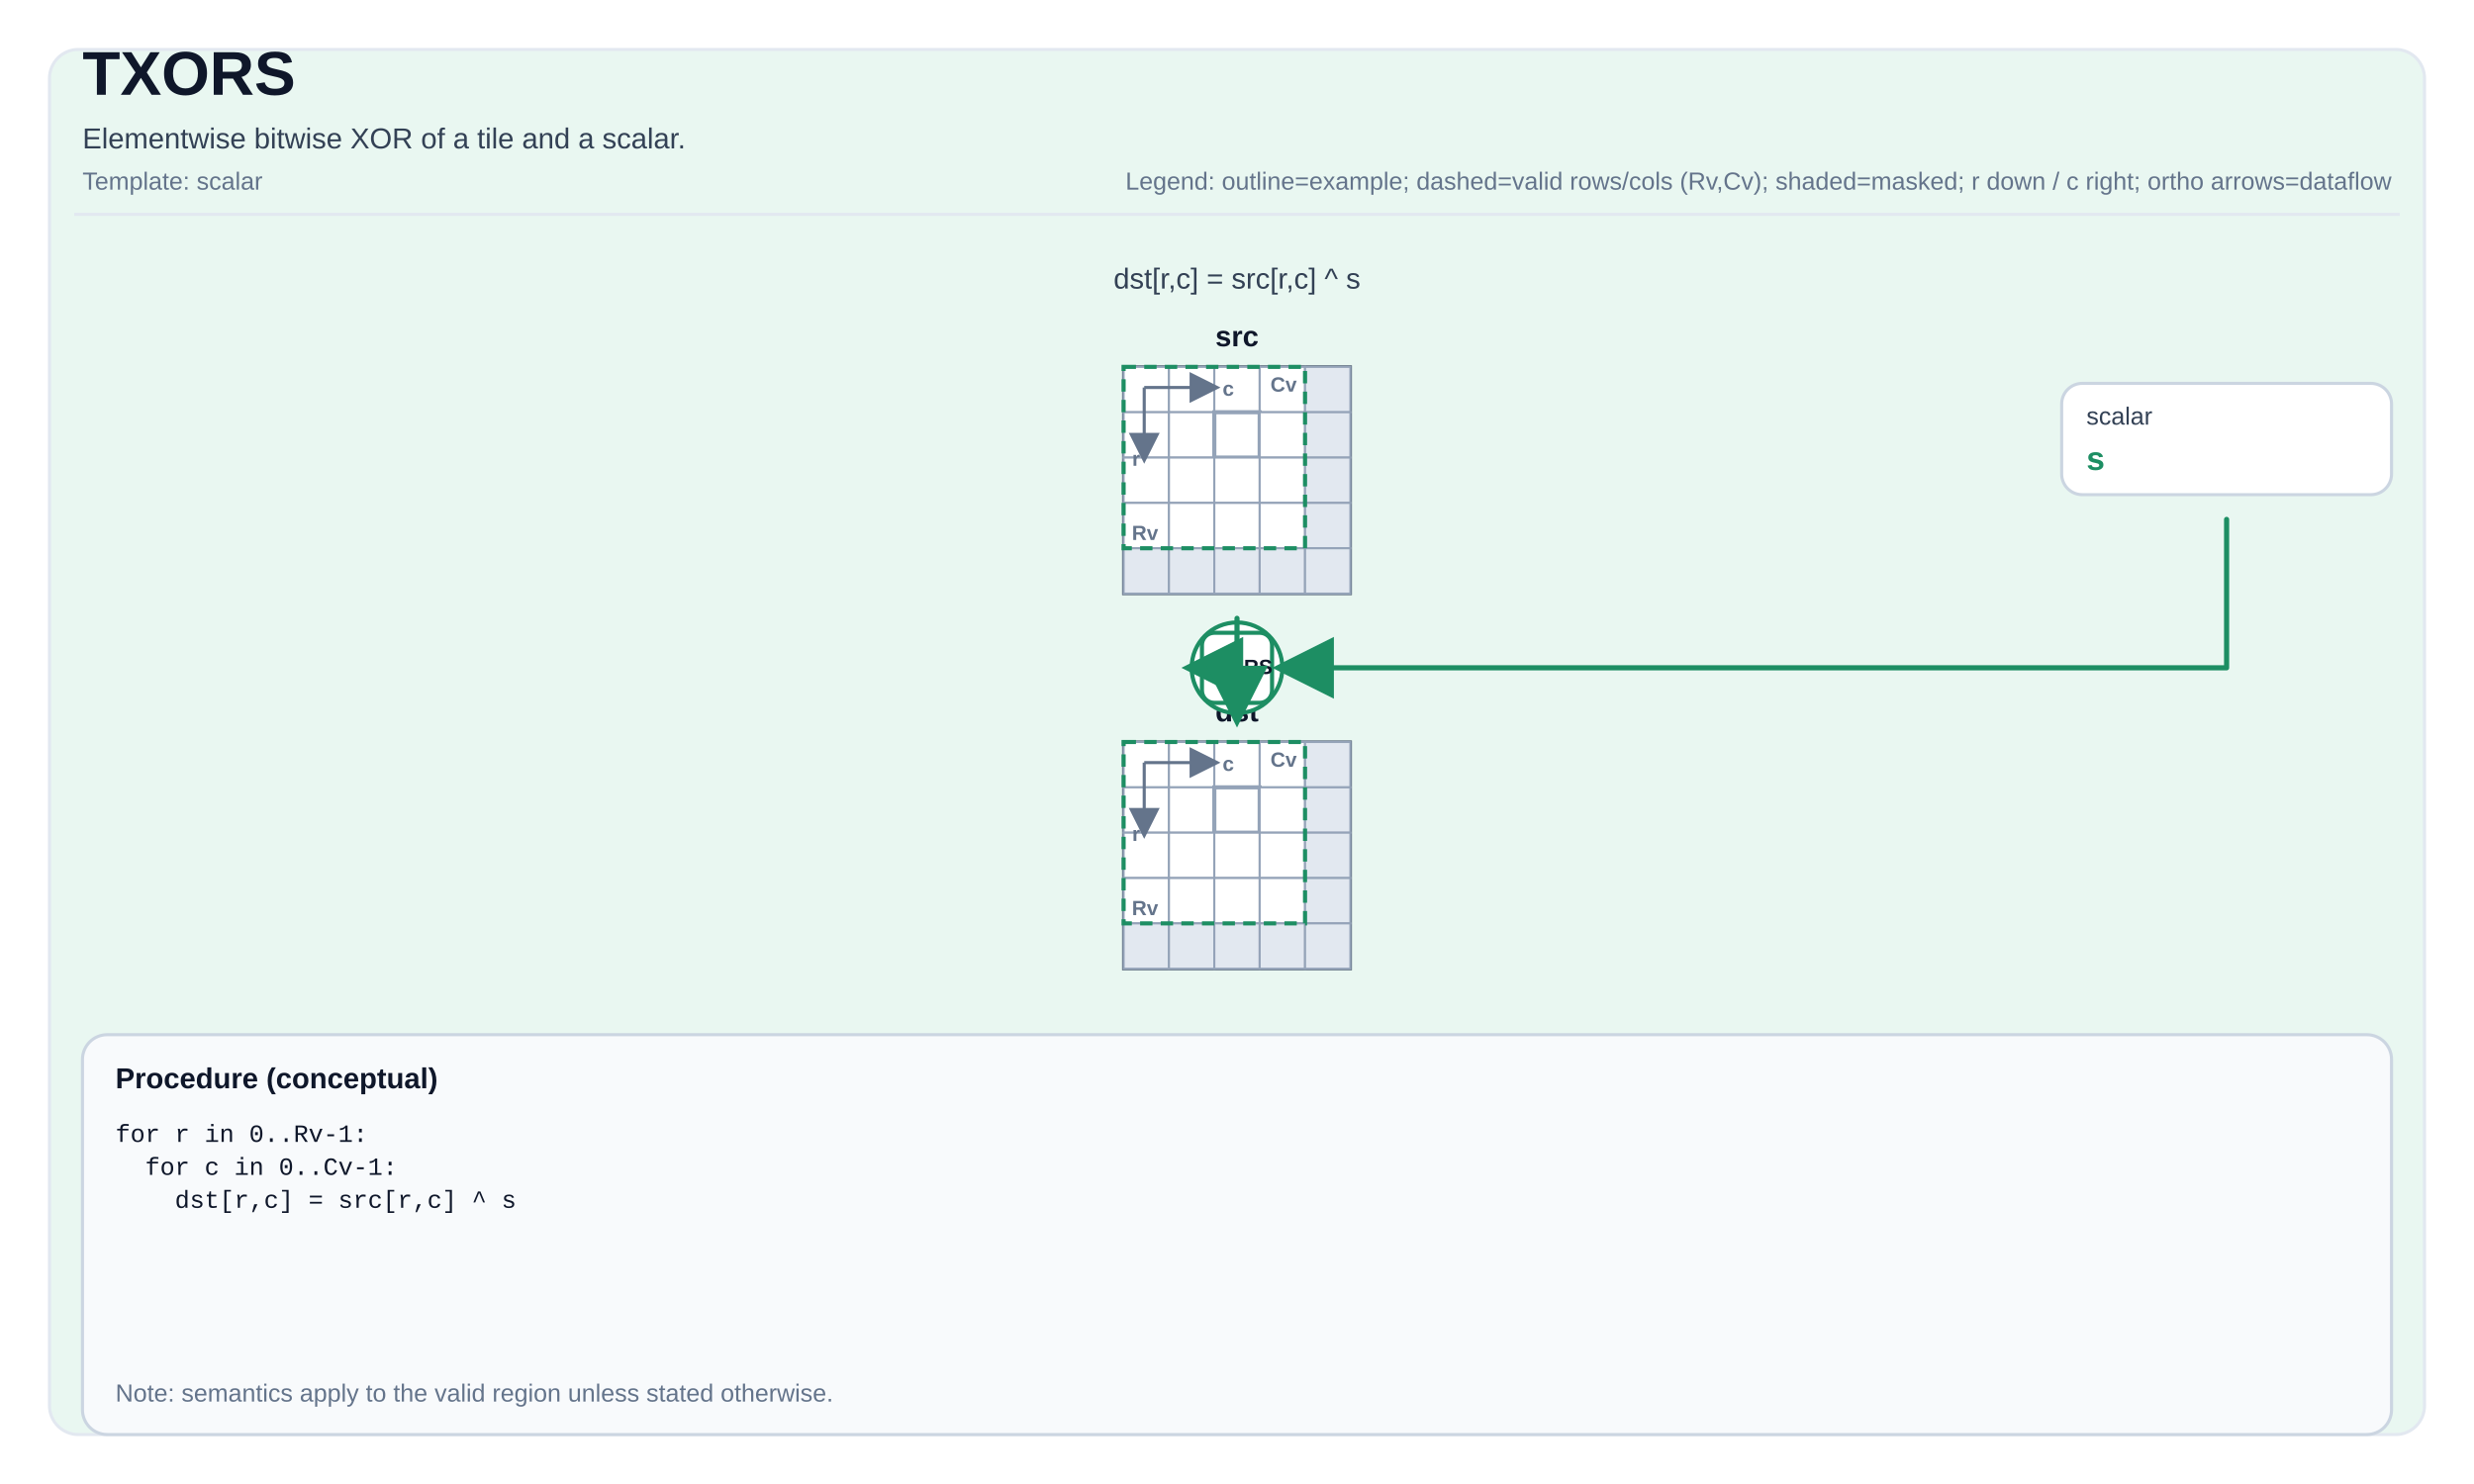
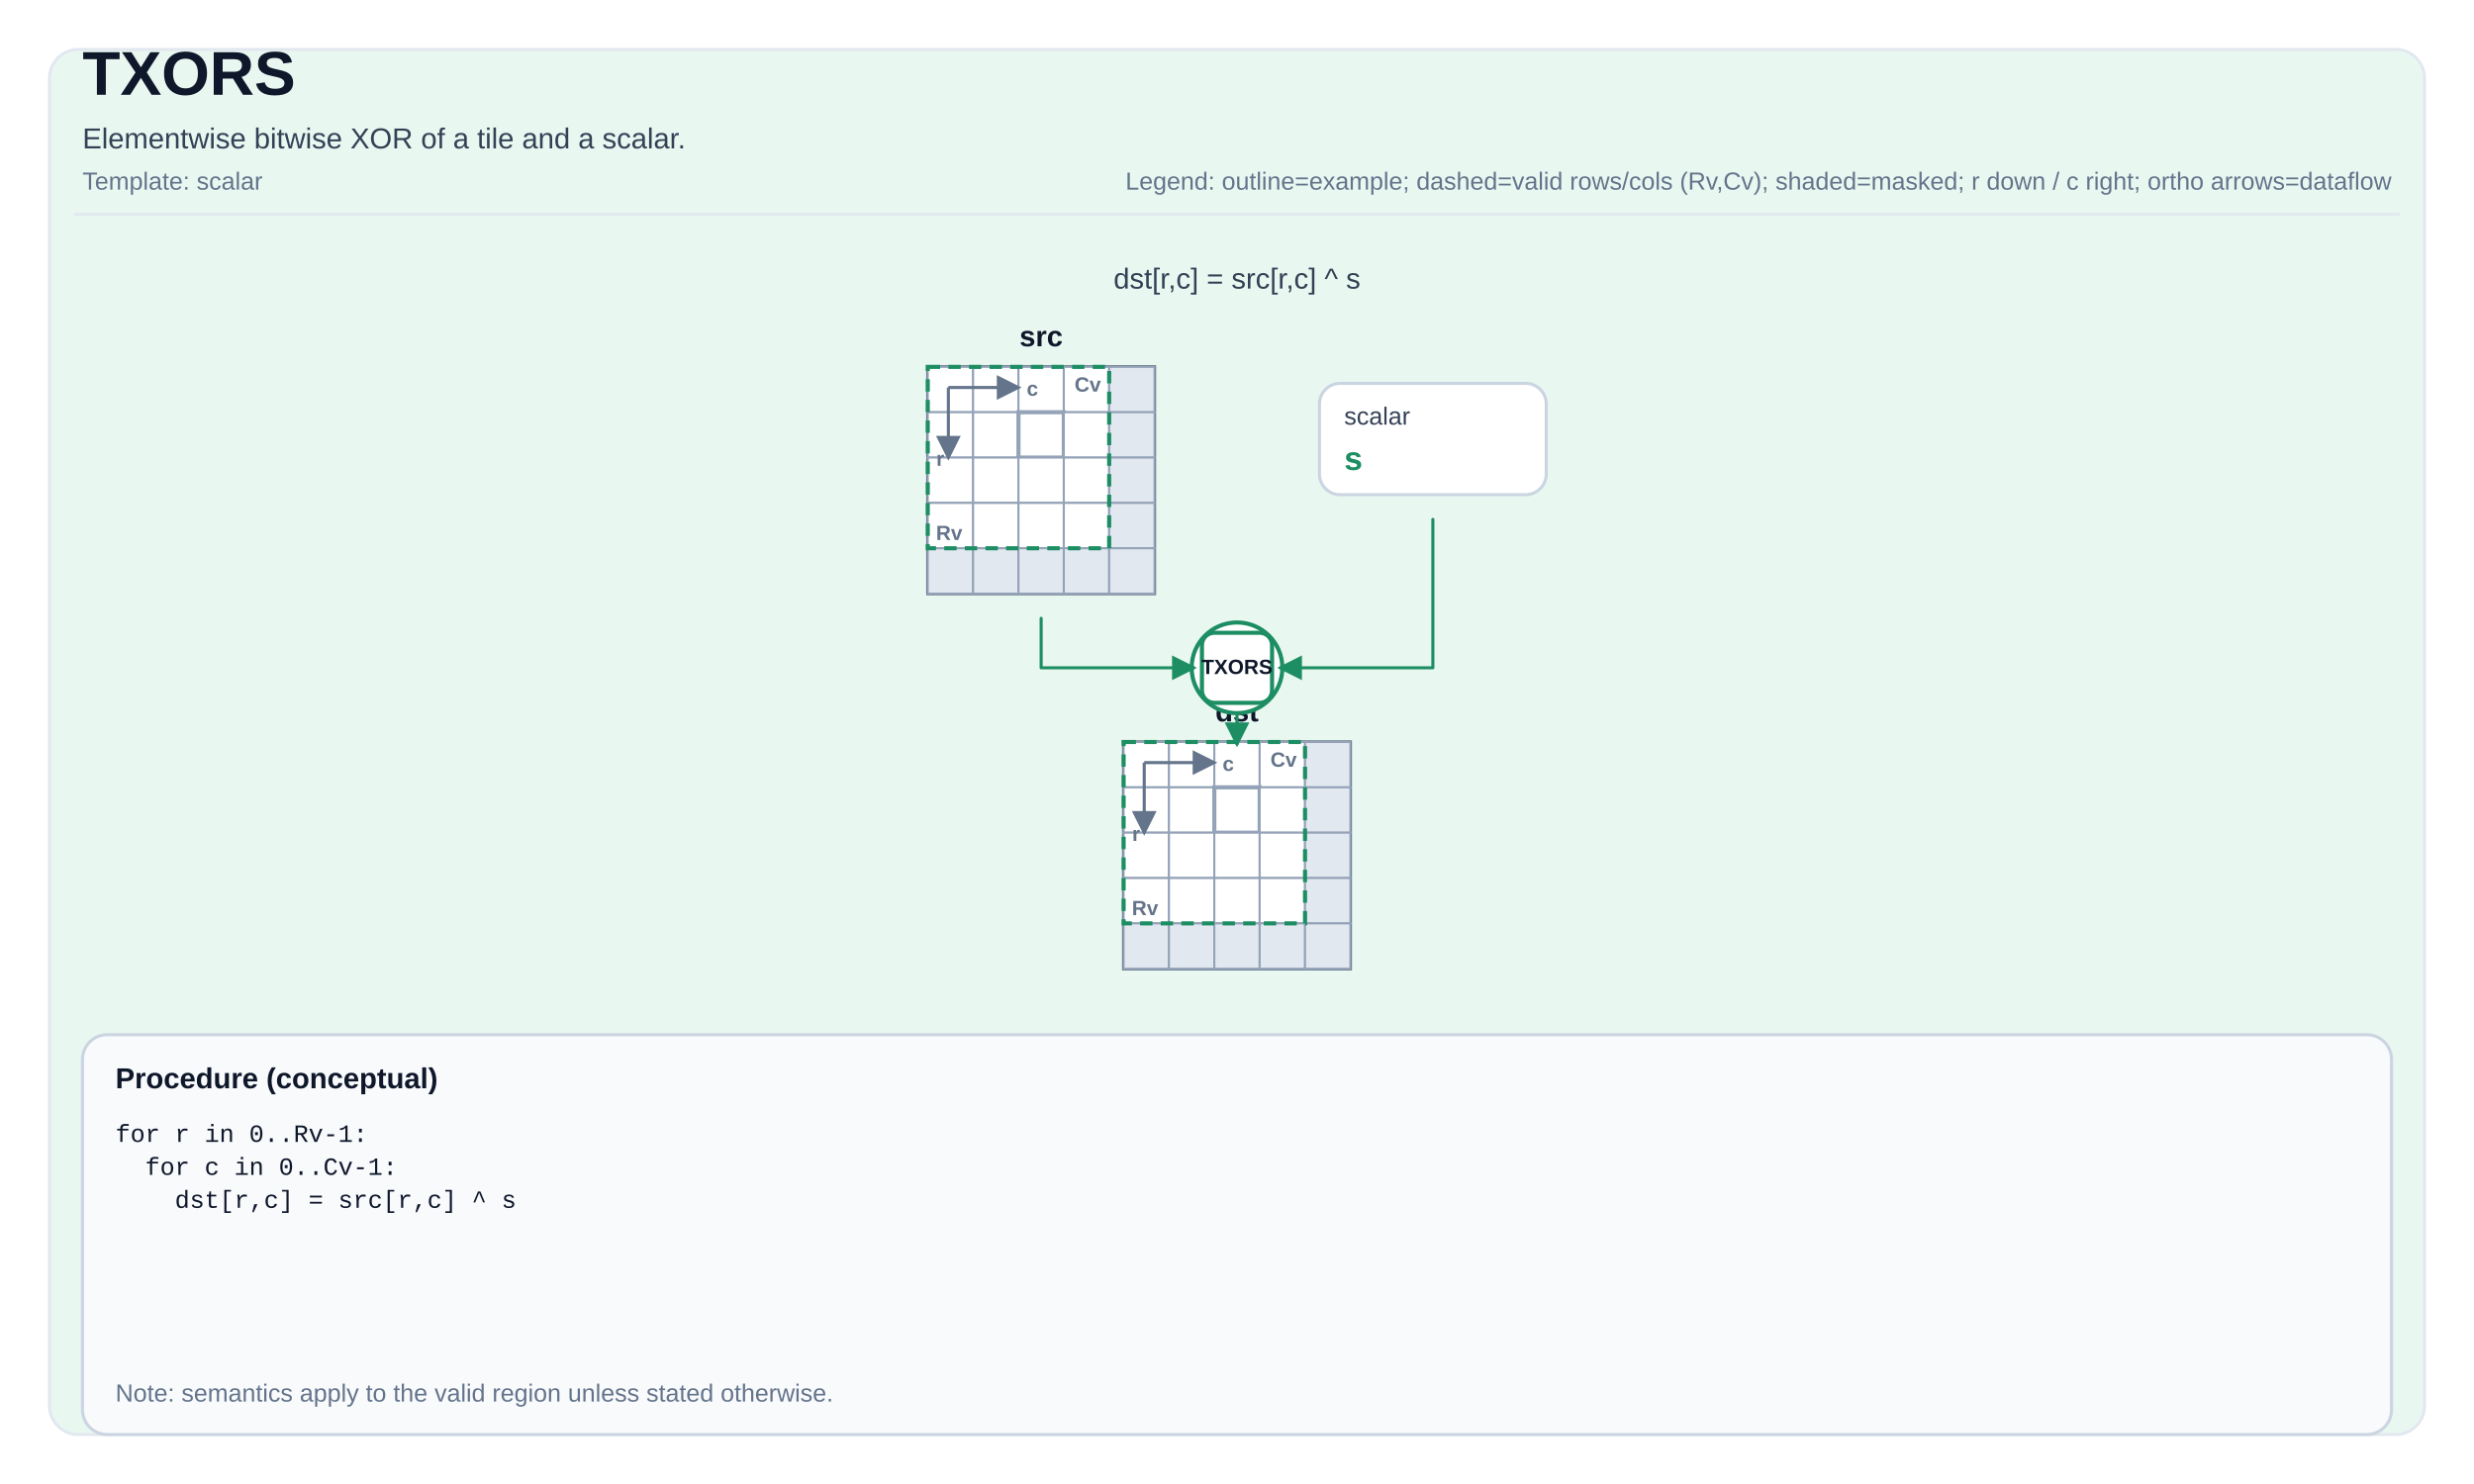
<svg xmlns="http://www.w3.org/2000/svg" width="1200" height="720" viewBox="0 0 1200 720" role="img" aria-label="TXORS tile operation diagram">
  <defs>
-     <marker id="arrow" markerWidth="12" markerHeight="12" refX="10" refY="6" orient="auto">
-       <path d="M0,0 L0,12 L12,6 z" fill="#1D8E63" />
+     <marker id="arrow" markerWidth="8" markerHeight="8" refX="7" refY="4" orient="auto">
+       <path d="M0,0 L0,8 L8,4 z" fill="#1D8E63" />
    </marker>
-     <marker id="axisArrow" markerWidth="10" markerHeight="10" refX="8" refY="5" orient="auto">
-       <path d="M0,0 L0,10 L10,5 z" fill="#64748b" />
+     <marker id="axisArrow" markerWidth="8" markerHeight="8" refX="7" refY="4" orient="auto">
+       <path d="M0,0 L0,8 L8,4 z" fill="#64748b" />
    </marker>
  </defs>
  <style>
svg { font-family: Arial, Helvetica, sans-serif; }
.title { font-size: 30px; font-weight: 700; fill: #0f172a; }
.subtitle { font-size: 14px; fill: #334155; }
.meta { font-size: 12px; fill: #64748b; }
.frame { fill: white; }
.panel { fill: #E9F7F1; stroke: #e2e8f0; stroke-width: 1.5; rx: 14; }
.tileLabel { font-size: 14px; font-weight: 700; fill: #0f172a; }
.tileBorder { fill: none; stroke: #475569; stroke-width: 1.5; }
.cell { fill: #ffffff; stroke: #94a3b8; stroke-width: 1; }
.cellMasked { fill: #e2e8f0; }
.cellHL { stroke-width: 2; }
.cellText { font-family: ui-monospace, SFMono-Regular, Menlo, Monaco, Consolas, 'Liberation Mono', 'Courier New', monospace; font-size: 10px; fill: #0f172a; }
- .arrow { stroke-width: 2.5; fill: none; stroke-linejoin: round; stroke-linecap: round; }
+ .arrow { stroke-width: 1.5; fill: none; stroke-linejoin: round; stroke-linecap: round; }
.axisLine { stroke: #64748b; stroke-width: 1.5; fill: none; }
.axisText { font-size: 10px; fill: #64748b; font-weight: 700; }
.opCircle { fill: #ffffff; stroke-width: 2; }
.opRect { fill: #ffffff; stroke-width: 2; }
.opText { font-size: 10px; font-weight: 800; fill: #0f172a; }
.procBox { fill: #f8fafc; stroke: #cbd5e1; stroke-width: 1.5; rx: 12; }
.procTitle { font-size: 14px; font-weight: 700; fill: #0f172a; }
.procText { font-family: ui-monospace, SFMono-Regular, Menlo, Monaco, Consolas, 'Liberation Mono', 'Courier New', monospace; font-size: 12px; fill: #0f172a; }
.smallLabel { font-size: 12px; fill: #334155; }
.scalarBox { fill: #ffffff; stroke: #cbd5e1; stroke-width: 1.5; }
.scalarValue { font-size: 16px; font-weight: 700; }
.validBox { fill: none; stroke-width: 2; stroke-dasharray: 6 4; }
</style>
  <rect x="0" y="0" width="1200" height="720" class="frame" />
  <rect x="24" y="24" width="1152" height="672" class="panel" />
  <text x="40" y="46" class="title">TXORS</text>
  <text x="40" y="72" class="subtitle">Elementwise bitwise XOR of a tile and a scalar.</text>
  <text x="40" y="92" class="meta">Template: scalar</text>
  <text x="1160" y="92" class="meta" text-anchor="end">Legend: outline=example; dashed=valid rows/cols (Rv,Cv); shaded=masked; r down / c right; ortho arrows=dataflow</text>
  <line x1="36" y1="104" x2="1164" y2="104" stroke="#e2e8f0" stroke-width="1.5" />
  <text x="600" y="140" class="subtitle" text-anchor="middle" fill="#1D8E63">dst[r,c] = src[r,c] ^ s</text>
-   <text x="600" y="168" class="tileLabel" text-anchor="middle">src</text>
-   <rect x="545" y="178" width="110" height="110" class="tileBorder" />
-   <rect x="545" y="178" width="22" height="22" class="cell" />
-   <rect x="567" y="178" width="22" height="22" class="cell" />
-   <rect x="589" y="178" width="22" height="22" class="cell" />
-   <rect x="611" y="178" width="22" height="22" class="cell" />
-   <rect x="633" y="178" width="22" height="22" class="cell cellMasked" />
-   <rect x="545" y="200" width="22" height="22" class="cell" />
-   <rect x="567" y="200" width="22" height="22" class="cell" />
-   <rect x="589" y="200" width="22" height="22" class="cell cellHL" stroke="#1D8E63" />
-   <rect x="611" y="200" width="22" height="22" class="cell" />
-   <rect x="633" y="200" width="22" height="22" class="cell cellMasked" />
-   <rect x="545" y="222" width="22" height="22" class="cell" />
-   <rect x="567" y="222" width="22" height="22" class="cell" />
-   <rect x="589" y="222" width="22" height="22" class="cell" />
-   <rect x="611" y="222" width="22" height="22" class="cell" />
-   <rect x="633" y="222" width="22" height="22" class="cell cellMasked" />
-   <rect x="545" y="244" width="22" height="22" class="cell" />
-   <rect x="567" y="244" width="22" height="22" class="cell" />
-   <rect x="589" y="244" width="22" height="22" class="cell" />
-   <rect x="611" y="244" width="22" height="22" class="cell" />
-   <rect x="633" y="244" width="22" height="22" class="cell cellMasked" />
-   <rect x="545" y="266" width="22" height="22" class="cell cellMasked" />
-   <rect x="567" y="266" width="22" height="22" class="cell cellMasked" />
-   <rect x="589" y="266" width="22" height="22" class="cell cellMasked" />
-   <rect x="611" y="266" width="22" height="22" class="cell cellMasked" />
-   <rect x="633" y="266" width="22" height="22" class="cell cellMasked" />
-   <rect x="545" y="178" width="88" height="88" class="validBox" stroke="#1D8E63" />
-   <text x="549" y="262" class="axisText">Rv</text>
-   <text x="629" y="190" class="axisText" text-anchor="end">Cv</text>
-   <path d="M 555 188 L 589 188" class="axisLine" marker-end="url(#axisArrow)" />
-   <path d="M 555 188 L 555 222" class="axisLine" marker-end="url(#axisArrow)" />
-   <text x="593" y="192" class="axisText">c</text>
-   <text x="553" y="226" class="axisText" text-anchor="end">r</text>
-   <rect x="1000" y="186" width="160" height="54" rx="10" class="scalarBox" />
-   <text x="1012" y="206" class="smallLabel">scalar</text>
-   <text x="1012" y="228" class="scalarValue" fill="#1D8E63">s</text>
+   <text x="505" y="168" class="tileLabel" text-anchor="middle">src</text>
+   <rect x="450" y="178" width="110" height="110" class="tileBorder" />
+   <rect x="450" y="178" width="22" height="22" class="cell" />
+   <rect x="472" y="178" width="22" height="22" class="cell" />
+   <rect x="494" y="178" width="22" height="22" class="cell" />
+   <rect x="516" y="178" width="22" height="22" class="cell" />
+   <rect x="538" y="178" width="22" height="22" class="cell cellMasked" />
+   <rect x="450" y="200" width="22" height="22" class="cell" />
+   <rect x="472" y="200" width="22" height="22" class="cell" />
+   <rect x="494" y="200" width="22" height="22" class="cell cellHL" stroke="#1D8E63" />
+   <rect x="516" y="200" width="22" height="22" class="cell" />
+   <rect x="538" y="200" width="22" height="22" class="cell cellMasked" />
+   <rect x="450" y="222" width="22" height="22" class="cell" />
+   <rect x="472" y="222" width="22" height="22" class="cell" />
+   <rect x="494" y="222" width="22" height="22" class="cell" />
+   <rect x="516" y="222" width="22" height="22" class="cell" />
+   <rect x="538" y="222" width="22" height="22" class="cell cellMasked" />
+   <rect x="450" y="244" width="22" height="22" class="cell" />
+   <rect x="472" y="244" width="22" height="22" class="cell" />
+   <rect x="494" y="244" width="22" height="22" class="cell" />
+   <rect x="516" y="244" width="22" height="22" class="cell" />
+   <rect x="538" y="244" width="22" height="22" class="cell cellMasked" />
+   <rect x="450" y="266" width="22" height="22" class="cell cellMasked" />
+   <rect x="472" y="266" width="22" height="22" class="cell cellMasked" />
+   <rect x="494" y="266" width="22" height="22" class="cell cellMasked" />
+   <rect x="516" y="266" width="22" height="22" class="cell cellMasked" />
+   <rect x="538" y="266" width="22" height="22" class="cell cellMasked" />
+   <rect x="450" y="178" width="88" height="88" class="validBox" stroke="#1D8E63" />
+   <text x="454" y="262" class="axisText">Rv</text>
+   <text x="534" y="190" class="axisText" text-anchor="end">Cv</text>
+   <path d="M 460 188 L 494 188" class="axisLine" marker-end="url(#axisArrow)" />
+   <path d="M 460 188 L 460 222" class="axisLine" marker-end="url(#axisArrow)" />
+   <text x="498" y="192" class="axisText">c</text>
+   <text x="458" y="226" class="axisText" text-anchor="end">r</text>
+   <rect x="640" y="186" width="110" height="54" rx="10" class="scalarBox" />
+   <text x="652" y="206" class="smallLabel">scalar</text>
+   <text x="652" y="228" class="scalarValue" fill="#1D8E63">s</text>
  <text x="600" y="350" class="tileLabel" text-anchor="middle">dst</text>
  <rect x="545" y="360" width="110" height="110" class="tileBorder" />
  <rect x="545" y="360" width="22" height="22" class="cell" />
  <rect x="567" y="360" width="22" height="22" class="cell" />
  <rect x="589" y="360" width="22" height="22" class="cell" />
  <rect x="611" y="360" width="22" height="22" class="cell" />
  <rect x="633" y="360" width="22" height="22" class="cell cellMasked" />
  <rect x="545" y="382" width="22" height="22" class="cell" />
  <rect x="567" y="382" width="22" height="22" class="cell" />
  <rect x="589" y="382" width="22" height="22" class="cell cellHL" stroke="#1D8E63" />
  <rect x="611" y="382" width="22" height="22" class="cell" />
  <rect x="633" y="382" width="22" height="22" class="cell cellMasked" />
  <rect x="545" y="404" width="22" height="22" class="cell" />
  <rect x="567" y="404" width="22" height="22" class="cell" />
  <rect x="589" y="404" width="22" height="22" class="cell" />
  <rect x="611" y="404" width="22" height="22" class="cell" />
  <rect x="633" y="404" width="22" height="22" class="cell cellMasked" />
  <rect x="545" y="426" width="22" height="22" class="cell" />
  <rect x="567" y="426" width="22" height="22" class="cell" />
  <rect x="589" y="426" width="22" height="22" class="cell" />
  <rect x="611" y="426" width="22" height="22" class="cell" />
  <rect x="633" y="426" width="22" height="22" class="cell cellMasked" />
  <rect x="545" y="448" width="22" height="22" class="cell cellMasked" />
  <rect x="567" y="448" width="22" height="22" class="cell cellMasked" />
  <rect x="589" y="448" width="22" height="22" class="cell cellMasked" />
  <rect x="611" y="448" width="22" height="22" class="cell cellMasked" />
  <rect x="633" y="448" width="22" height="22" class="cell cellMasked" />
  <rect x="545" y="360" width="88" height="88" class="validBox" stroke="#1D8E63" />
  <text x="549" y="444" class="axisText">Rv</text>
  <text x="629" y="372" class="axisText" text-anchor="end">Cv</text>
  <path d="M 555 370 L 589 370" class="axisLine" marker-end="url(#axisArrow)" />
  <path d="M 555 370 L 555 404" class="axisLine" marker-end="url(#axisArrow)" />
  <text x="593" y="374" class="axisText">c</text>
  <text x="553" y="408" class="axisText" text-anchor="end">r</text>
  <circle cx="600" cy="324" r="22" class="opCircle" stroke="#1D8E63" />
  <rect x="583" y="307" width="34" height="34" rx="6" class="opRect" stroke="#1D8E63" />
  <text x="600" y="327.0" class="opText" font-size="10px" text-anchor="middle">TXORS</text>
-   <path d="M 600 300 L 600 324 L 578 324 L 578 324" class="arrow" stroke="#1D8E63" marker-end="url(#arrow)" />
-   <path d="M 1080 252 L 1080 324 L 622 324 L 622 324" class="arrow" stroke="#1D8E63" marker-end="url(#arrow)" />
-   <path d="M 600 346 L 600 347 L 600 347 L 600 348" class="arrow" stroke="#1D8E63" marker-end="url(#arrow)" />
+   <path d="M 505 300 L 505 324 L 579 324" class="arrow" stroke="#1D8E63" marker-end="url(#arrow)" />
+   <path d="M 695 252 L 695 324 L 621 324" class="arrow" stroke="#1D8E63" marker-end="url(#arrow)" />
+   <path d="M 600 346 L 600 361" class="arrow" stroke="#1D8E63" marker-end="url(#arrow)" />
  <rect x="40" y="502" width="1120" height="194" class="procBox" />
  <text x="56" y="528" class="procTitle">Procedure (conceptual)</text>
  <text x="56" y="554" class="procText" xml:space="preserve">
    <tspan x="56" dy="0">for r in 0..Rv-1:</tspan>
    <tspan x="56" dy="16">  for c in 0..Cv-1:</tspan>
    <tspan x="56" dy="16">    dst[r,c] = src[r,c] ^ s</tspan>
  </text>
  <text x="56" y="680" class="meta">Note: semantics apply to the valid region unless stated otherwise.</text>
</svg>
